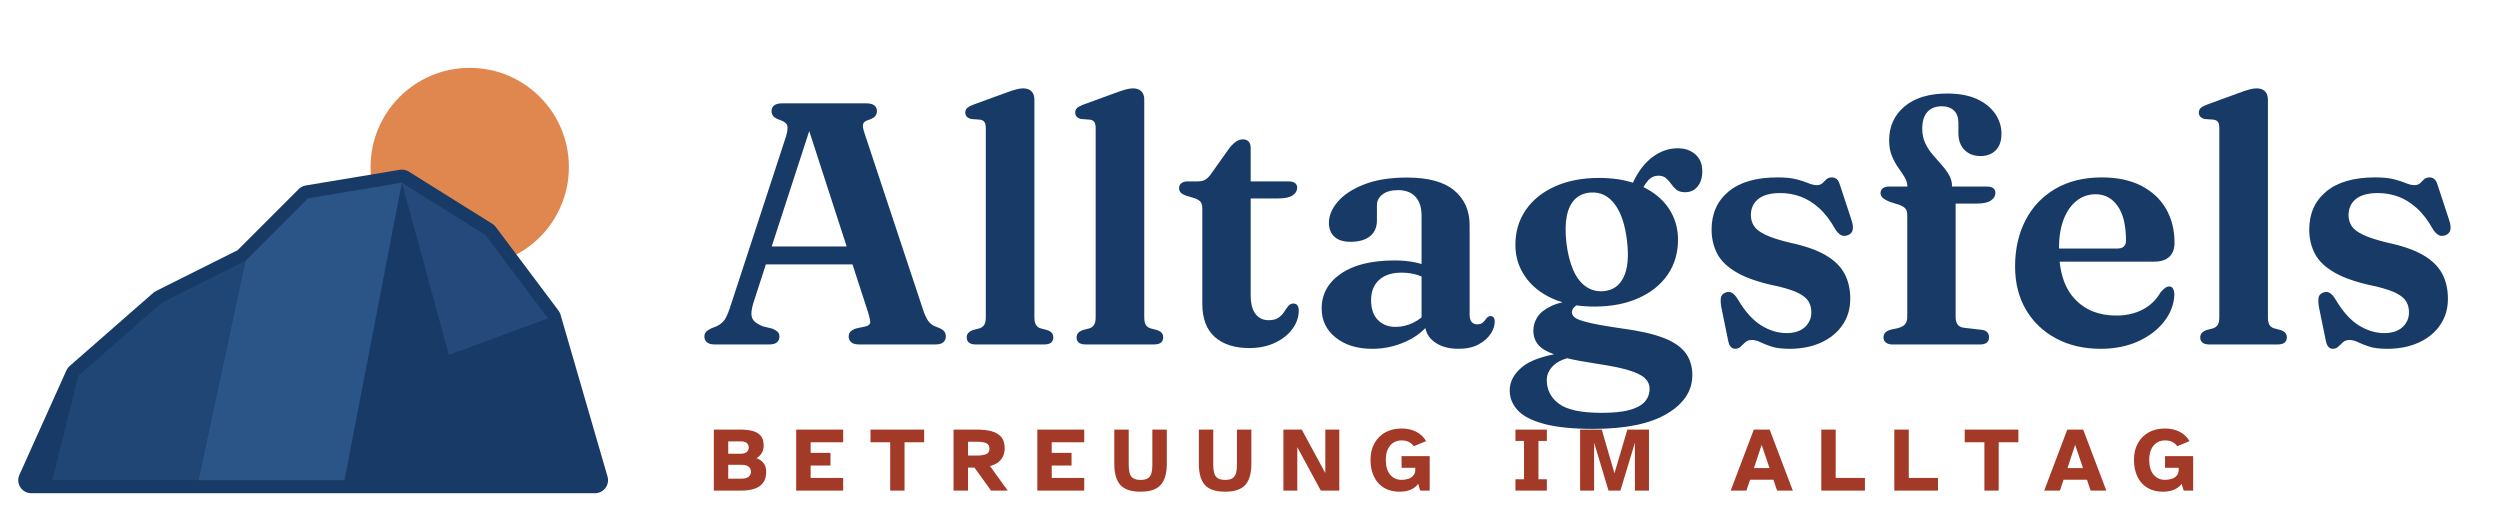
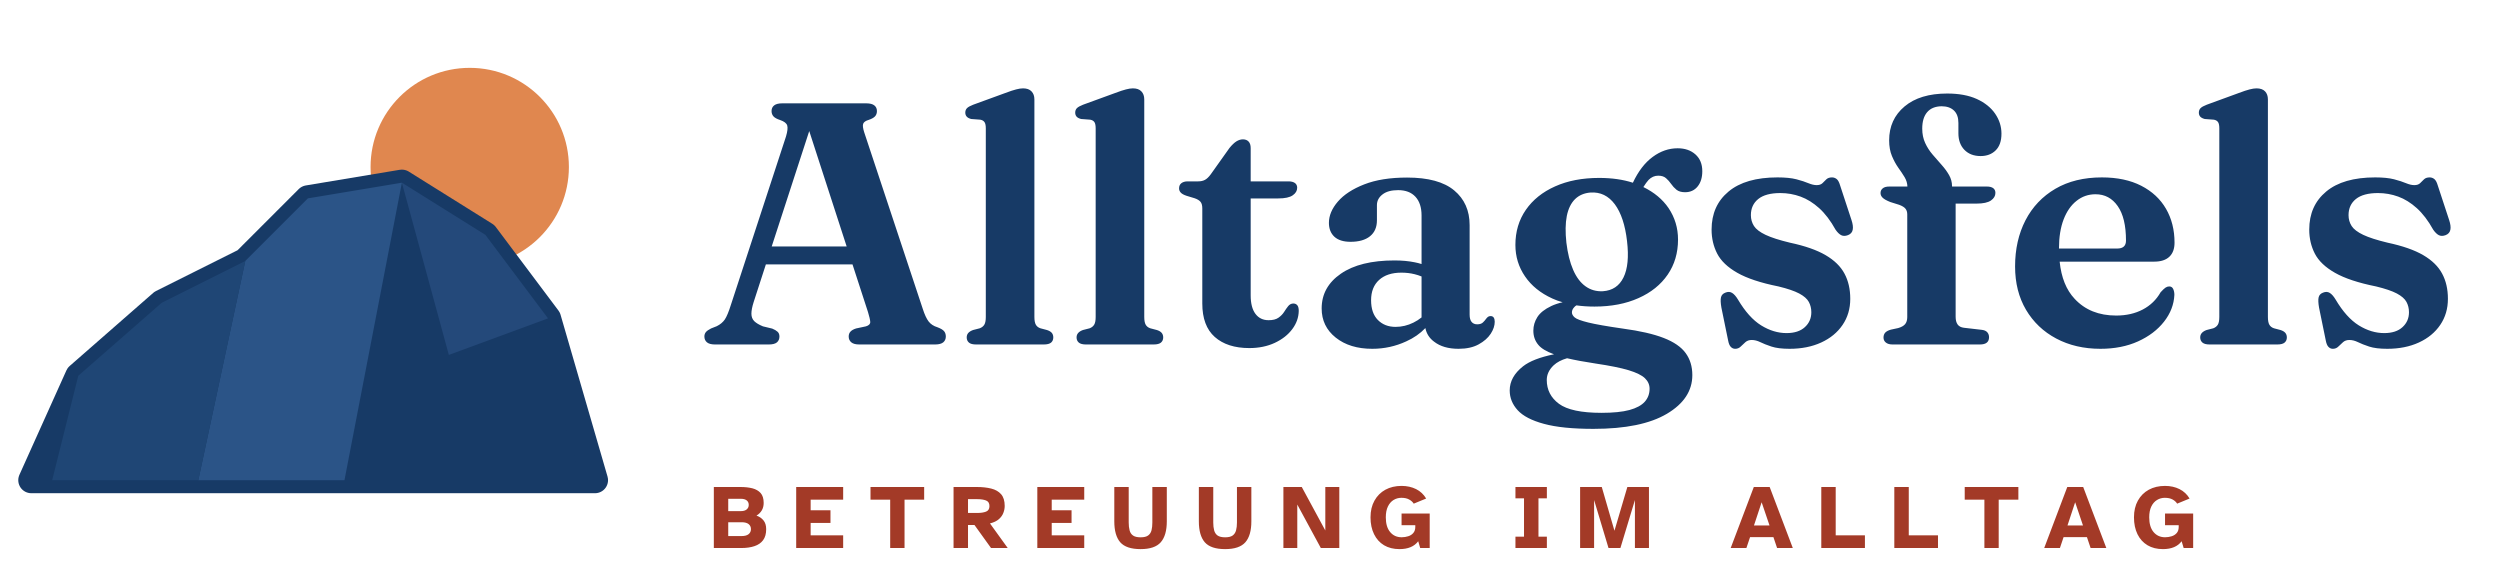
- <svg xmlns="http://www.w3.org/2000/svg" viewBox="0 12 479 100" role="img" aria-label="Alltagsfels – Betreuung im Alltag">
+ <svg xmlns="http://www.w3.org/2000/svg" viewBox="0 12 479 110" role="img" aria-label="Alltagsfels – Betreuung im Alltag">
  <circle cx="90" cy="44" r="19" fill="#e0874f" />
  <path d="M6 104 L15 84 L31 70 L47 62 L59 50 L77 47 L93 57 L105 73 L114 104 Z" fill="#173a66" stroke="#173a66" stroke-width="5" stroke-linejoin="round" />
  <path d="M47 62 L59 50 L77 47 L66 104 L38 104 Z" fill="#2b5487" />
  <path d="M77 47 L93 57 L105 73 L86 80 Z" fill="#24497a" />
  <path d="M15 84 L31 70 L47 62 L38 104 L10 104 Z" fill="#1f4675" />
  <path d="M149.34 76.48L149.34 76.48Q149.34 77.17 148.87 77.59Q148.39 78 147.33 78L147.33 78L136.97 78Q135.95 78 135.45 77.59Q134.96 77.17 134.96 76.48L134.96 76.48Q134.96 75.99 135.24 75.64Q135.52 75.29 136.24 74.93L136.24 74.93L137.33 74.50Q138.32 74.01 138.87 73.22Q139.41 72.42 140.04 70.41L140.04 70.41L150.60 38.14Q151.03 36.68 150.83 36.04Q150.63 35.40 149.48 35.00L149.48 35.00Q148.55 34.70 148.19 34.29Q147.83 33.88 147.83 33.28L147.83 33.28Q147.83 32.59 148.32 32.20Q148.82 31.80 149.87 31.80L149.87 31.80L165.98 31.80Q167.03 31.80 167.53 32.20Q168.02 32.59 168.02 33.28L168.02 33.28Q168.02 33.91 167.64 34.31Q167.26 34.70 166.44 34.97L166.44 34.97Q165.55 35.23 165.38 35.73Q165.22 36.22 165.58 37.34L165.58 37.34L176.80 71.17Q177.33 72.82 177.92 73.59Q178.52 74.37 179.61 74.70L179.61 74.70Q180.56 75.06 180.89 75.46Q181.22 75.86 181.22 76.48L181.22 76.48Q181.22 77.17 180.73 77.59Q180.23 78 179.18 78L179.18 78L164.62 78Q163.60 78 163.11 77.59Q162.61 77.17 162.61 76.48L162.61 76.48Q162.61 75.89 162.96 75.53Q163.30 75.16 164.03 74.93L164.03 74.93L165.91 74.53Q166.77 74.27 166.74 73.68Q166.70 73.08 166.31 71.80L166.31 71.80L163.34 62.66L146.74 62.66L144.40 69.88Q143.97 71.23 143.97 72.11Q143.97 72.98 144.51 73.53Q145.06 74.07 146.18 74.53L146.18 74.53L147.96 74.96Q148.62 75.23 148.98 75.56Q149.34 75.89 149.34 76.48ZM147.86 59.22L162.22 59.22L155.05 37.11L147.86 59.22ZM198.19 31.04L198.19 31.04L198.19 72.72Q198.19 73.74 198.47 74.22Q198.75 74.70 199.34 74.90L199.34 74.90L200.59 75.23Q201.22 75.43 201.52 75.77Q201.81 76.12 201.81 76.65L201.81 76.65Q201.81 77.27 201.39 77.64Q200.96 78 200 78L200 78L187.00 78Q186.07 78 185.65 77.64Q185.22 77.27 185.22 76.65L185.22 76.65Q185.22 76.15 185.51 75.81Q185.81 75.46 186.44 75.23L186.44 75.23L187.72 74.90Q188.32 74.67 188.60 74.20Q188.88 73.74 188.88 72.72L188.88 72.72L188.88 36.59Q188.88 35.76 188.63 35.40Q188.38 35.03 187.82 34.93L187.82 34.93L186.07 34.80Q185.48 34.64 185.22 34.34Q184.95 34.04 184.95 33.58L184.95 33.58Q184.95 33.05 185.28 32.72Q185.61 32.39 186.47 32.06L186.47 32.06L192.61 29.82Q193.93 29.32 194.69 29.13Q195.45 28.93 196.01 28.93L196.01 28.93Q197.10 28.93 197.64 29.51Q198.19 30.08 198.19 31.04ZM219.24 31.04L219.24 31.04L219.24 72.72Q219.24 73.74 219.52 74.22Q219.80 74.70 220.39 74.90L220.39 74.90L221.65 75.23Q222.28 75.43 222.57 75.77Q222.87 76.12 222.87 76.65L222.87 76.65Q222.87 77.27 222.44 77.64Q222.01 78 221.05 78L221.05 78L208.05 78Q207.13 78 206.70 77.64Q206.27 77.27 206.27 76.65L206.27 76.65Q206.27 76.15 206.57 75.81Q206.86 75.46 207.49 75.23L207.49 75.23L208.78 74.90Q209.37 74.67 209.65 74.20Q209.93 73.74 209.93 72.72L209.93 72.72L209.93 36.59Q209.93 35.76 209.69 35.40Q209.44 35.03 208.88 34.93L208.88 34.93L207.13 34.80Q206.53 34.64 206.27 34.34Q206.01 34.04 206.01 33.58L206.01 33.58Q206.01 33.05 206.34 32.72Q206.67 32.39 207.52 32.06L207.52 32.06L213.66 29.82Q214.98 29.32 215.74 29.13Q216.50 28.93 217.06 28.93L217.06 28.93Q218.15 28.93 218.69 29.51Q219.24 30.08 219.24 31.04ZM228.88 49.98L228.88 49.98L227.36 49.52Q226.57 49.26 226.24 48.91Q225.91 48.56 225.91 48.10L225.91 48.10Q225.91 47.44 226.35 47.10Q226.80 46.75 227.56 46.75L227.56 46.75L229.57 46.75Q230.36 46.75 230.89 46.45Q231.42 46.16 231.98 45.40L231.98 45.40L235.57 40.35Q236.27 39.49 236.89 39.09Q237.52 38.70 238.15 38.70L238.15 38.70Q238.84 38.70 239.24 39.13Q239.63 39.55 239.63 40.38L239.63 40.38L239.63 46.75L246.89 46.75Q247.65 46.75 248.10 47.06Q248.54 47.38 248.54 47.97L248.54 47.97Q248.54 48.83 247.69 49.42Q246.83 50.02 244.91 50.02L244.91 50.02L239.63 50.02L239.63 68.59Q239.63 70.91 240.54 72.13Q241.45 73.35 243.07 73.35L243.07 73.35Q244.29 73.35 244.96 72.87Q245.64 72.39 246.04 71.76Q246.43 71.14 246.81 70.66Q247.19 70.18 247.78 70.15L247.78 70.15Q248.28 70.15 248.56 70.48Q248.84 70.81 248.84 71.56L248.84 71.56Q248.81 73.45 247.60 75.06Q246.40 76.68 244.25 77.69Q242.11 78.69 239.37 78.69L239.37 78.69Q235.15 78.69 232.75 76.56Q230.36 74.44 230.36 70.15L230.36 70.15L230.36 51.93Q230.36 51.07 230.01 50.66Q229.67 50.25 228.88 49.98ZM253.23 71.10L253.23 71.10Q253.23 66.98 256.91 64.44Q260.59 61.90 267.19 61.90L267.19 61.90Q269.33 61.90 271.08 62.26L271.08 62.26Q271.74 62.39 272.37 62.59L272.37 62.59L272.37 53.28Q272.37 50.97 271.20 49.70Q270.03 48.43 267.88 48.43L267.88 48.43Q265.93 48.43 264.88 49.26Q263.82 50.08 263.82 51.30L263.82 51.30L263.82 54.21Q263.82 56.19 262.50 57.26Q261.18 58.33 258.77 58.33L258.77 58.33Q256.73 58.33 255.67 57.36Q254.62 56.38 254.62 54.70L254.62 54.70Q254.62 52.62 256.33 50.63Q258.05 48.63 261.38 47.33Q264.71 46.02 269.60 46.02L269.60 46.02Q275.67 46.02 278.62 48.48Q281.58 50.94 281.58 55.13L281.58 55.13L281.58 72.29Q281.58 73.22 281.96 73.68Q282.34 74.14 283.03 74.14L283.03 74.14Q283.75 74.14 284.12 73.79Q284.48 73.45 284.74 73.08L284.74 73.08Q284.91 72.85 285.11 72.70Q285.31 72.56 285.60 72.56L285.60 72.56Q286.00 72.56 286.20 72.85Q286.39 73.15 286.39 73.64L286.39 73.64Q286.39 74.77 285.62 75.95Q284.84 77.14 283.31 77.98Q281.77 78.83 279.46 78.83L279.46 78.83Q276.53 78.83 274.78 77.47L274.78 77.47Q273.43 76.48 273.10 74.86L273.10 74.86Q271.58 76.45 269.43 77.41L269.43 77.41Q266.36 78.83 262.93 78.83L262.93 78.83Q258.61 78.83 255.92 76.68Q253.23 74.53 253.23 71.10ZM272.37 72.82L272.37 64.97Q271.71 64.70 271.05 64.54L271.05 64.54Q269.86 64.24 268.51 64.24L268.51 64.24Q265.77 64.24 264.23 65.64Q262.70 67.04 262.70 69.52Q262.70 71.99 264.00 73.31Q265.31 74.63 267.39 74.63L267.39 74.63Q269.17 74.63 270.82 73.81L270.82 73.81Q271.64 73.41 272.37 72.82L272.37 72.82ZM310.95 74.96L310.95 74.96Q306.36 74.30 304.30 73.79Q302.23 73.28 301.71 72.82Q301.18 72.36 301.18 71.86L301.18 71.86Q301.18 71.33 301.61 70.87L301.61 70.87Q301.77 70.67 302.04 70.51L302.04 70.51Q303.69 70.74 305.50 70.74L305.50 70.74Q310.32 70.74 313.93 69.12Q317.55 67.51 319.53 64.62Q321.51 61.73 321.51 57.90L321.51 57.90Q321.51 54.57 319.69 51.86L319.69 51.86Q317.98 49.36 314.87 47.84L314.87 47.84Q315.43 46.95 315.86 46.48L315.86 46.48Q316.66 45.66 317.71 45.66L317.71 45.66Q318.67 45.66 319.21 46.14Q319.76 46.62 320.19 47.24Q320.62 47.87 321.21 48.35Q321.80 48.83 322.86 48.83L322.86 48.83Q324.38 48.83 325.27 47.72Q326.16 46.62 326.16 44.80L326.16 44.80Q326.16 42.76 324.84 41.58Q323.52 40.41 321.44 40.41L321.44 40.41Q318.90 40.41 316.66 42.06L316.66 42.06Q314.41 43.71 312.86 47.01L312.86 47.01Q310.02 46.09 306.39 46.09L306.39 46.09Q301.57 46.09 297.96 47.71Q294.35 49.32 292.35 52.21Q290.35 55.10 290.35 58.93L290.35 58.93Q290.35 62.26 292.19 64.95Q294.02 67.64 297.42 69.19L297.42 69.19Q298.34 69.62 299.40 69.91L299.40 69.91Q298.11 70.21 297.22 70.64L297.22 70.64Q295.34 71.53 294.56 72.75Q293.79 73.97 293.79 75.36L293.79 75.36Q293.79 76.94 294.74 78.07L294.74 78.07Q295.57 79.09 297.75 79.88L297.75 79.88Q293.69 80.71 291.81 82.19L291.81 82.19Q289.26 84.20 289.26 86.81L289.26 86.81Q289.26 88.92 290.78 90.59Q292.30 92.26 295.82 93.21Q299.33 94.17 305.30 94.17L305.30 94.17Q314.51 94.17 319.38 91.28Q324.25 88.39 324.25 83.87L324.25 83.87Q324.25 81.40 322.97 79.65Q321.70 77.90 318.78 76.76Q315.86 75.62 310.95 74.96ZM304.74 48.89L304.74 48.89Q307.58 48.70 309.40 51.14Q311.21 53.58 311.74 58.20L311.74 58.20Q312.27 62.72 311.06 65.16Q309.86 67.61 307.12 67.80L307.12 67.80Q305.24 67.90 303.79 66.86Q302.33 65.82 301.41 63.69Q300.49 61.57 300.12 58.50L300.12 58.50Q299.79 55.46 300.20 53.38Q300.62 51.30 301.77 50.16Q302.93 49.03 304.74 48.89ZM300.25 80.64L300.25 80.64Q302.50 81.17 305.76 81.66L305.76 81.66Q309.79 82.26 312.04 82.93Q314.28 83.61 315.17 84.47Q316.06 85.33 316.06 86.48L316.06 86.48Q316.06 87.93 315.14 88.97Q314.21 90.01 312.20 90.56Q310.19 91.10 306.85 91.10L306.85 91.10Q301.05 91.10 298.70 89.37Q296.36 87.64 296.36 84.80L296.36 84.80Q296.36 83.25 297.68 81.99L297.68 81.99Q298.64 81.10 300.25 80.64ZM342.30 75.82L342.30 75.82Q344.57 75.82 345.81 74.68Q347.05 73.55 347.05 71.83L347.05 71.83Q347.05 70.74 346.57 69.85Q346.09 68.96 344.72 68.23Q343.35 67.51 340.75 66.88L340.75 66.88Q335.66 65.86 332.87 64.27Q330.09 62.69 329.01 60.59Q327.94 58.50 327.94 55.99L327.94 55.99Q327.94 51.40 331.19 48.70Q334.44 45.99 340.58 45.99L340.58 45.99Q342.79 45.99 344.19 46.35Q345.60 46.72 346.49 47.10Q347.38 47.47 348.07 47.47L348.07 47.47Q348.80 47.47 349.18 47.10Q349.56 46.72 349.94 46.35Q350.32 45.99 351.01 45.99L351.01 45.99Q351.50 45.99 351.90 46.30Q352.30 46.62 352.56 47.51L352.56 47.51L354.74 54.14Q355.13 55.30 354.98 56.02Q354.84 56.75 354.08 57.05L354.08 57.05Q353.32 57.34 352.77 57.06Q352.23 56.78 351.70 56.02L351.70 56.02Q350.25 53.41 348.55 51.88Q346.85 50.35 344.99 49.67Q343.12 48.99 341.11 48.99L341.11 48.99Q338.30 48.99 336.88 50.13Q335.47 51.27 335.47 53.22L335.47 53.22Q335.47 54.37 336.06 55.30Q336.65 56.22 338.29 57.00Q339.92 57.77 342.96 58.50L342.96 58.50Q347.28 59.42 349.79 60.89Q352.30 62.36 353.40 64.42Q354.51 66.48 354.51 69.25L354.51 69.25Q354.51 72.09 353.04 74.25Q351.57 76.42 348.95 77.62Q346.32 78.83 342.89 78.83L342.89 78.83Q340.71 78.83 339.41 78.40Q338.11 77.97 337.26 77.55Q336.42 77.14 335.63 77.14L335.63 77.14Q334.90 77.14 334.43 77.55Q333.95 77.97 333.52 78.40Q333.09 78.83 332.46 78.83L332.46 78.83Q331.97 78.83 331.62 78.46Q331.27 78.10 331.11 77.24L331.11 77.24L329.82 70.94Q329.59 69.62 329.74 68.97Q329.89 68.33 330.58 68.07L330.58 68.07Q331.31 67.77 331.87 68.12Q332.43 68.46 332.99 69.39L332.99 69.39Q335.04 72.85 337.43 74.34Q339.82 75.82 342.30 75.82ZM374.70 51.01L374.70 72.69Q374.70 73.64 375.08 74.17Q375.46 74.70 376.29 74.80L376.29 74.80L379.65 75.19Q380.41 75.26 380.76 75.66Q381.10 76.05 381.10 76.61L381.10 76.61Q381.10 78 379.36 78L379.36 78L362.59 78Q361.80 78 361.34 77.64Q360.88 77.27 360.88 76.68Q360.88 76.09 361.22 75.72Q361.57 75.36 362.29 75.16L362.29 75.16L363.68 74.86Q364.60 74.60 365.02 74.11Q365.43 73.61 365.43 72.75L365.43 72.75L365.43 53.08Q365.43 52.42 365.10 52.00Q364.77 51.57 363.88 51.24L363.88 51.24L362.19 50.71Q361.11 50.28 360.71 49.88Q360.31 49.49 360.31 48.99L360.31 48.99Q360.31 48.43 360.73 48.09Q361.14 47.74 362.00 47.74L362.00 47.74L365.46 47.74Q365.43 46.81 364.93 45.96L364.93 45.96Q364.41 45.10 363.71 44.13Q363.02 43.15 362.49 41.88Q361.96 40.61 361.96 38.89L361.96 38.89Q361.96 34.87 364.92 32.39Q367.87 29.92 373.08 29.92L373.08 29.92Q376.45 29.92 378.76 30.97Q381.07 32.03 382.28 33.80Q383.48 35.56 383.48 37.61L383.48 37.61Q383.48 39.72 382.37 40.81Q381.27 41.90 379.49 41.90L379.49 41.90Q377.54 41.90 376.38 40.71Q375.23 39.52 375.23 37.54L375.23 37.54L375.23 35.56Q375.23 33.98 374.37 33.17Q373.51 32.36 372.00 32.36L372.00 32.36Q370.18 32.39 369.24 33.50Q368.30 34.60 368.30 36.65L368.30 36.65Q368.30 38.17 368.86 39.39Q369.42 40.61 370.30 41.63Q371.17 42.66 372.03 43.61Q372.89 44.57 373.45 45.56Q374.01 46.55 374.01 47.67L374.01 47.67L374.01 47.74L380.68 47.74Q381.47 47.74 381.90 48.05Q382.32 48.37 382.32 48.96L382.32 48.96Q382.32 49.82 381.47 50.41Q380.61 51.01 378.69 51.01L378.69 51.01L374.70 51.01ZM416.64 58.50L416.64 58.50Q416.64 60.25 415.65 61.19Q414.66 62.13 412.75 62.13L412.75 62.13L394.63 62.13Q395.10 66.71 397.50 69.25L397.50 69.25Q400.47 72.46 405.46 72.46L405.46 72.46Q408.36 72.46 410.56 71.30Q412.75 70.15 413.97 68.00L413.97 68.00Q414.57 67.34 414.91 67.11Q415.26 66.88 415.62 66.88L415.62 66.88Q416.15 66.88 416.38 67.36Q416.61 67.84 416.61 68.50L416.61 68.50Q416.48 71.27 414.63 73.63Q412.78 75.99 409.65 77.41Q406.51 78.83 402.45 78.83L402.45 78.83Q397.67 78.83 393.97 76.86Q390.28 74.90 388.18 71.35Q386.09 67.80 386.09 63.05L386.09 63.05Q386.09 58.07 388.08 54.21Q390.08 50.35 393.81 48.17Q397.54 45.99 402.72 45.99L402.72 45.99Q407.14 45.99 410.26 47.59Q413.38 49.19 415.01 52.01Q416.64 54.83 416.64 58.50ZM394.50 59.62L405.66 59.62Q407.34 59.62 407.34 58.10L407.34 58.10Q407.34 53.74 405.75 51.48Q404.17 49.22 401.50 49.22L401.50 49.22Q399.45 49.22 397.87 50.48Q396.28 51.73 395.39 54.04L395.39 54.04Q394.50 56.35 394.50 59.62L394.50 59.62ZM434.53 31.04L434.53 31.04L434.53 72.72Q434.53 73.74 434.81 74.22Q435.09 74.70 435.69 74.90L435.69 74.90L436.94 75.23Q437.57 75.43 437.86 75.77Q438.16 76.12 438.16 76.65L438.16 76.65Q438.16 77.27 437.73 77.64Q437.30 78 436.35 78L436.35 78L423.34 78Q422.42 78 421.99 77.64Q421.56 77.27 421.56 76.65L421.56 76.65Q421.56 76.15 421.86 75.81Q422.16 75.46 422.78 75.23L422.78 75.23L424.07 74.90Q424.66 74.67 424.94 74.20Q425.22 73.74 425.22 72.72L425.22 72.72L425.22 36.59Q425.22 35.76 424.98 35.40Q424.73 35.03 424.17 34.93L424.17 34.93L422.42 34.80Q421.83 34.64 421.56 34.34Q421.30 34.04 421.30 33.58L421.30 33.58Q421.30 33.05 421.63 32.72Q421.96 32.39 422.82 32.06L422.82 32.06L428.95 29.82Q430.27 29.32 431.03 29.13Q431.79 28.93 432.35 28.93L432.35 28.93Q433.44 28.93 433.99 29.51Q434.53 30.08 434.53 31.04ZM456.81 75.82L456.81 75.82Q459.08 75.82 460.32 74.68Q461.56 73.55 461.56 71.83L461.56 71.83Q461.56 70.74 461.08 69.85Q460.60 68.96 459.23 68.23Q457.86 67.51 455.25 66.88L455.25 66.88Q450.17 65.86 447.38 64.27Q444.60 62.69 443.52 60.59Q442.45 58.50 442.45 55.99L442.45 55.99Q442.45 51.40 445.70 48.70Q448.95 45.99 455.09 45.99L455.09 45.99Q457.30 45.99 458.70 46.35Q460.11 46.72 461.00 47.10Q461.89 47.47 462.58 47.47L462.58 47.47Q463.31 47.47 463.69 47.10Q464.07 46.72 464.45 46.35Q464.83 45.99 465.52 45.99L465.52 45.99Q466.01 45.99 466.41 46.30Q466.81 46.62 467.07 47.51L467.07 47.51L469.25 54.14Q469.64 55.30 469.49 56.02Q469.35 56.75 468.59 57.05L468.59 57.05Q467.83 57.34 467.28 57.06Q466.74 56.78 466.21 56.02L466.21 56.02Q464.76 53.41 463.06 51.88Q461.36 50.35 459.50 49.67Q457.63 48.99 455.62 48.99L455.62 48.99Q452.81 48.99 451.39 50.13Q449.98 51.27 449.98 53.22L449.98 53.22Q449.98 54.37 450.57 55.30Q451.16 56.22 452.80 57.00Q454.43 57.77 457.47 58.50L457.47 58.50Q461.79 59.42 464.30 60.89Q466.81 62.36 467.91 64.42Q469.02 66.48 469.02 69.25L469.02 69.25Q469.02 72.09 467.55 74.25Q466.08 76.42 463.46 77.62Q460.83 78.83 457.40 78.83L457.40 78.83Q455.22 78.83 453.92 78.40Q452.62 77.97 451.77 77.55Q450.93 77.14 450.14 77.14L450.14 77.14Q449.41 77.14 448.94 77.55Q448.46 77.97 448.03 78.40Q447.60 78.83 446.97 78.83L446.97 78.83Q446.48 78.83 446.13 78.46Q445.78 78.10 445.62 77.24L445.62 77.24L444.33 70.94Q444.10 69.62 444.25 68.97Q444.40 68.33 445.09 68.07L445.09 68.07Q445.82 67.77 446.38 68.12Q446.94 68.46 447.50 69.39L447.50 69.39Q449.55 72.85 451.94 74.34Q454.33 75.82 456.81 75.82Z" fill="#173a66" />
-   <path d="M142.07 106L136.77 106L136.77 94.31L141.88 94.31Q143.16 94.31 144.16 94.56Q145.15 94.82 145.74 95.47Q146.32 96.13 146.32 97.36L146.32 97.36Q146.32 98.16 145.97 98.77Q145.61 99.39 144.94 99.79L144.94 99.79Q145.76 100.07 146.28 100.70Q146.80 101.33 146.80 102.39L146.80 102.39Q146.80 103.71 146.21 104.50Q145.63 105.28 144.56 105.64Q143.49 106 142.07 106L142.07 106ZM139.53 96.57L139.53 98.93L141.97 98.93Q142.67 98.93 143.06 98.61Q143.46 98.28 143.46 97.74L143.46 97.74Q143.46 97.18 143.06 96.87Q142.67 96.57 141.97 96.57L141.97 96.57L139.53 96.57ZM139.53 101.06L139.53 103.71L142.09 103.71Q142.98 103.71 143.43 103.35Q143.88 102.99 143.88 102.38L143.88 102.38Q143.88 101.77 143.43 101.41Q142.98 101.06 142.09 101.06L142.09 101.06L139.53 101.06ZM161.55 106L152.55 106L152.55 94.31L161.55 94.31L161.55 96.74L155.32 96.74L155.32 98.77L159.12 98.77L159.12 101.20L155.32 101.20L155.32 103.57L161.55 103.57L161.55 106ZM173.31 106L170.56 106L170.56 96.74L166.79 96.74L166.79 94.31L177.07 94.31L177.07 96.74L173.31 96.74L173.31 106ZM185.47 106L182.70 106L182.70 94.31L187.20 94.31Q188.72 94.31 189.92 94.61Q191.12 94.91 191.81 95.69Q192.50 96.48 192.50 97.93L192.50 97.93Q192.50 98.60 192.25 99.25Q192.01 99.91 191.41 100.45Q190.80 101.00 189.68 101.29L189.68 101.29L193.08 106L189.88 106L186.71 101.59L185.47 101.59L185.47 106ZM185.47 96.64L185.47 99.28L187.28 99.28Q188.27 99.28 188.92 99.03Q189.58 98.77 189.58 97.97L189.58 97.97Q189.58 97.14 188.92 96.89Q188.27 96.64 187.28 96.64L187.28 96.64L185.47 96.64ZM207.74 106L198.75 106L198.75 94.31L207.74 94.31L207.74 96.74L201.51 96.74L201.51 98.77L205.31 98.77L205.31 101.20L201.51 101.20L201.51 103.57L207.74 103.57L207.74 106ZM218.54 106.21L218.54 106.21Q215.79 106.21 214.64 104.90Q213.50 103.58 213.50 100.89L213.50 100.89L213.50 94.31L216.26 94.31L216.26 101.12Q216.26 101.97 216.43 102.61Q216.59 103.25 217.08 103.60Q217.57 103.95 218.54 103.95L218.54 103.95Q219.50 103.95 219.98 103.60Q220.46 103.25 220.63 102.61Q220.79 101.97 220.79 101.12L220.79 101.12L220.79 94.31L223.56 94.31L223.56 100.89Q223.56 103.58 222.40 104.90Q221.25 106.21 218.54 106.21ZM234.74 106.21L234.74 106.21Q231.99 106.21 230.84 104.90Q229.70 103.58 229.70 100.89L229.70 100.89L229.70 94.31L232.46 94.31L232.46 101.12Q232.46 101.97 232.63 102.61Q232.80 103.25 233.28 103.60Q233.78 103.95 234.74 103.95L234.74 103.95Q235.70 103.95 236.18 103.60Q236.66 103.25 236.83 102.61Q237.00 101.97 237.00 101.12L237.00 101.12L237.00 94.31L239.76 94.31L239.76 100.89Q239.76 103.58 238.61 104.90Q237.45 106.21 234.74 106.21ZM248.56 106L245.90 106L245.90 94.31L249.42 94.31L253.93 102.64L253.93 94.31L256.61 94.31L256.61 106L253.07 106L248.56 97.67L248.56 106ZM268.14 106.21L268.14 106.21Q266.43 106.21 265.18 105.47Q263.94 104.72 263.27 103.35Q262.59 101.97 262.59 100.12L262.59 100.12Q262.59 98.27 263.35 96.92Q264.10 95.57 265.44 94.83Q266.78 94.10 268.54 94.10L268.54 94.10Q270.08 94.10 271.32 94.71Q272.55 95.33 273.25 96.52L273.25 96.52L270.87 97.50Q270.59 97.04 270.00 96.71Q269.42 96.38 268.51 96.38L268.51 96.38Q267.69 96.38 267.00 96.80Q266.32 97.22 265.92 98.05Q265.52 98.88 265.52 100.12L265.52 100.12Q265.52 101.96 266.36 102.95Q267.19 103.94 268.56 103.94L268.56 103.94Q269.21 103.94 269.80 103.75Q270.40 103.57 270.78 103.13Q271.17 102.69 271.17 101.96L271.17 101.96L271.17 101.63L268.54 101.63L268.54 99.39L273.93 99.39L273.93 106L272.11 106L271.73 104.70Q270.61 106.21 268.14 106.21ZM296.38 106L290.36 106L290.36 103.83L292.00 103.83L292.00 96.48L290.36 96.48L290.36 94.31L296.38 94.31L296.38 96.48L294.77 96.48L294.77 103.83L296.38 103.83L296.38 106ZM305.43 106L302.75 106L302.75 94.31L306.90 94.31L309.33 102.69L311.80 94.31L315.94 94.31L315.94 106L313.25 106L313.25 96.81L310.47 106L308.19 106L305.43 96.81L305.43 106ZM334.61 106L331.60 106L336.03 94.31L339.07 94.31L343.50 106L340.49 106L339.79 103.92L335.31 103.92L334.61 106ZM337.53 97.23L336.06 101.68L339.04 101.68L337.53 97.23ZM357.32 106L348.96 106L348.96 94.31L351.72 94.31L351.72 103.57L357.32 103.57L357.32 106ZM371.32 106L362.95 106L362.95 94.31L365.72 94.31L365.72 103.57L371.32 103.57L371.32 106ZM382.95 106L380.21 106L380.21 96.74L376.44 96.74L376.44 94.31L386.72 94.31L386.72 96.74L382.95 96.74L382.95 106ZM394.68 106L391.67 106L396.09 94.31L399.14 94.31L403.57 106L400.56 106L399.86 103.92L395.38 103.92L394.68 106ZM397.60 97.23L396.13 101.68L399.10 101.68L397.60 97.23ZM414.42 106.21L414.42 106.21Q412.70 106.21 411.46 105.47Q410.21 104.72 409.54 103.35Q408.87 101.97 408.87 100.12L408.87 100.12Q408.87 98.27 409.62 96.92Q410.37 95.57 411.71 94.83Q413.05 94.10 414.82 94.10L414.82 94.10Q416.36 94.10 417.59 94.71Q418.82 95.33 419.52 96.52L419.52 96.52L417.14 97.50Q416.87 97.04 416.28 96.71Q415.69 96.38 414.78 96.38L414.78 96.38Q413.96 96.38 413.28 96.80Q412.59 97.22 412.19 98.05Q411.79 98.88 411.79 100.12L411.79 100.12Q411.79 101.96 412.63 102.95Q413.47 103.94 414.83 103.94L414.83 103.94Q415.48 103.94 416.08 103.75Q416.67 103.57 417.06 103.13Q417.44 102.69 417.44 101.96L417.44 101.96L417.44 101.63L414.82 101.63L414.82 99.39L420.21 99.39L420.21 106L418.39 106L418.00 104.70Q416.88 106.21 414.42 106.21Z" fill="#a33a27" />
+   <path d="M142.07 117L136.77 117L136.77 105.31L141.88 105.31Q143.16 105.31 144.16 105.56Q145.15 105.82 145.74 106.47Q146.32 107.13 146.32 108.36L146.32 108.36Q146.32 109.16 145.97 109.77Q145.61 110.39 144.94 110.79L144.94 110.79Q145.76 111.07 146.28 111.70Q146.80 112.33 146.80 113.39L146.80 113.39Q146.80 114.71 146.21 115.50Q145.63 116.28 144.56 116.64Q143.49 117 142.07 117L142.07 117ZM139.53 107.57L139.53 109.93L141.97 109.93Q142.67 109.93 143.06 109.61Q143.46 109.28 143.46 108.74L143.46 108.74Q143.46 108.18 143.06 107.87Q142.67 107.57 141.97 107.57L141.97 107.57L139.53 107.57ZM139.53 112.06L139.53 114.71L142.09 114.71Q142.98 114.71 143.43 114.35Q143.88 113.99 143.88 113.38L143.88 113.38Q143.88 112.77 143.43 112.41Q142.98 112.06 142.09 112.06L142.09 112.06L139.53 112.06ZM161.55 117L152.55 117L152.55 105.31L161.55 105.31L161.55 107.74L155.32 107.74L155.32 109.77L159.12 109.77L159.12 112.20L155.32 112.20L155.32 114.57L161.55 114.57L161.55 117ZM173.31 117L170.56 117L170.56 107.74L166.79 107.74L166.79 105.31L177.07 105.31L177.07 107.74L173.31 107.74L173.31 117ZM185.47 117L182.70 117L182.70 105.31L187.20 105.31Q188.72 105.31 189.92 105.61Q191.12 105.91 191.81 106.69Q192.50 107.48 192.50 108.93L192.50 108.93Q192.50 109.60 192.25 110.25Q192.01 110.91 191.41 111.45Q190.80 112.00 189.68 112.29L189.68 112.29L193.08 117L189.88 117L186.71 112.59L185.47 112.59L185.47 117ZM185.47 107.64L185.47 110.28L187.28 110.28Q188.27 110.28 188.92 110.03Q189.58 109.77 189.58 108.97L189.58 108.97Q189.58 108.14 188.92 107.89Q188.27 107.64 187.28 107.64L187.28 107.64L185.47 107.64ZM207.74 117L198.75 117L198.75 105.31L207.74 105.31L207.74 107.74L201.51 107.74L201.51 109.77L205.31 109.77L205.31 112.20L201.51 112.20L201.51 114.57L207.74 114.57L207.74 117ZM218.54 117.21L218.54 117.21Q215.79 117.21 214.64 115.90Q213.50 114.58 213.50 111.89L213.50 111.89L213.50 105.31L216.26 105.31L216.26 112.12Q216.26 112.97 216.43 113.61Q216.59 114.25 217.08 114.60Q217.57 114.95 218.54 114.95L218.54 114.95Q219.50 114.95 219.98 114.60Q220.46 114.25 220.63 113.61Q220.79 112.97 220.79 112.12L220.79 112.12L220.79 105.31L223.56 105.31L223.56 111.89Q223.56 114.58 222.40 115.90Q221.25 117.21 218.54 117.21ZM234.74 117.21L234.74 117.21Q231.99 117.21 230.84 115.90Q229.70 114.58 229.70 111.89L229.70 111.89L229.70 105.31L232.46 105.31L232.46 112.12Q232.46 112.97 232.63 113.61Q232.80 114.25 233.28 114.60Q233.78 114.95 234.74 114.95L234.74 114.95Q235.70 114.95 236.18 114.60Q236.66 114.25 236.83 113.61Q237.00 112.97 237.00 112.12L237.00 112.12L237.00 105.31L239.76 105.31L239.76 111.89Q239.76 114.58 238.61 115.90Q237.45 117.21 234.74 117.21ZM248.56 117L245.90 117L245.90 105.31L249.42 105.31L253.93 113.64L253.93 105.31L256.61 105.31L256.61 117L253.07 117L248.56 108.67L248.56 117ZM268.14 117.21L268.14 117.21Q266.43 117.21 265.18 116.47Q263.94 115.72 263.27 114.35Q262.59 112.97 262.59 111.12L262.59 111.12Q262.59 109.27 263.35 107.92Q264.10 106.57 265.44 105.83Q266.78 105.10 268.54 105.10L268.54 105.10Q270.08 105.10 271.32 105.71Q272.55 106.33 273.25 107.52L273.25 107.52L270.87 108.50Q270.59 108.04 270.00 107.71Q269.42 107.38 268.51 107.38L268.51 107.38Q267.69 107.38 267.00 107.80Q266.32 108.22 265.92 109.05Q265.52 109.88 265.52 111.12L265.52 111.12Q265.52 112.96 266.36 113.95Q267.19 114.94 268.56 114.94L268.56 114.94Q269.21 114.94 269.80 114.75Q270.40 114.57 270.78 114.13Q271.17 113.69 271.17 112.96L271.17 112.96L271.17 112.63L268.54 112.63L268.54 110.39L273.93 110.39L273.93 117L272.11 117L271.73 115.70Q270.61 117.21 268.14 117.21ZM296.38 117L290.36 117L290.36 114.83L292.00 114.83L292.00 107.48L290.36 107.48L290.36 105.31L296.38 105.31L296.38 107.48L294.77 107.48L294.77 114.83L296.38 114.83L296.38 117ZM305.43 117L302.75 117L302.75 105.31L306.90 105.31L309.33 113.69L311.80 105.31L315.94 105.31L315.94 117L313.25 117L313.25 107.81L310.47 117L308.19 117L305.43 107.81L305.43 117ZM334.61 117L331.60 117L336.03 105.31L339.07 105.31L343.50 117L340.49 117L339.79 114.92L335.31 114.92L334.61 117ZM337.53 108.23L336.06 112.68L339.04 112.68L337.53 108.23ZM357.32 117L348.96 117L348.96 105.31L351.72 105.31L351.72 114.57L357.32 114.57L357.32 117ZM371.32 117L362.95 117L362.95 105.31L365.72 105.31L365.72 114.57L371.32 114.57L371.32 117ZM382.95 117L380.21 117L380.21 107.74L376.44 107.74L376.44 105.31L386.72 105.31L386.72 107.74L382.95 107.74L382.95 117ZM394.68 117L391.67 117L396.09 105.31L399.14 105.31L403.57 117L400.56 117L399.86 114.92L395.38 114.92L394.68 117ZM397.60 108.23L396.13 112.68L399.10 112.68L397.60 108.23ZM414.42 117.21L414.42 117.21Q412.70 117.21 411.46 116.47Q410.21 115.72 409.54 114.35Q408.87 112.97 408.87 111.12L408.87 111.12Q408.87 109.27 409.62 107.92Q410.37 106.57 411.71 105.83Q413.05 105.10 414.82 105.10L414.82 105.10Q416.36 105.10 417.59 105.71Q418.82 106.33 419.52 107.52L419.52 107.52L417.14 108.50Q416.87 108.04 416.28 107.71Q415.69 107.38 414.78 107.38L414.78 107.38Q413.96 107.38 413.28 107.80Q412.59 108.22 412.19 109.05Q411.79 109.88 411.79 111.12L411.79 111.12Q411.79 112.96 412.63 113.95Q413.47 114.94 414.83 114.94L414.83 114.94Q415.48 114.94 416.08 114.75Q416.67 114.57 417.06 114.13Q417.44 113.69 417.44 112.96L417.44 112.96L417.44 112.63L414.82 112.63L414.82 110.39L420.21 110.39L420.21 117L418.39 117L418.00 115.70Q416.88 117.21 414.42 117.21Z" fill="#a33a27" />
</svg>
